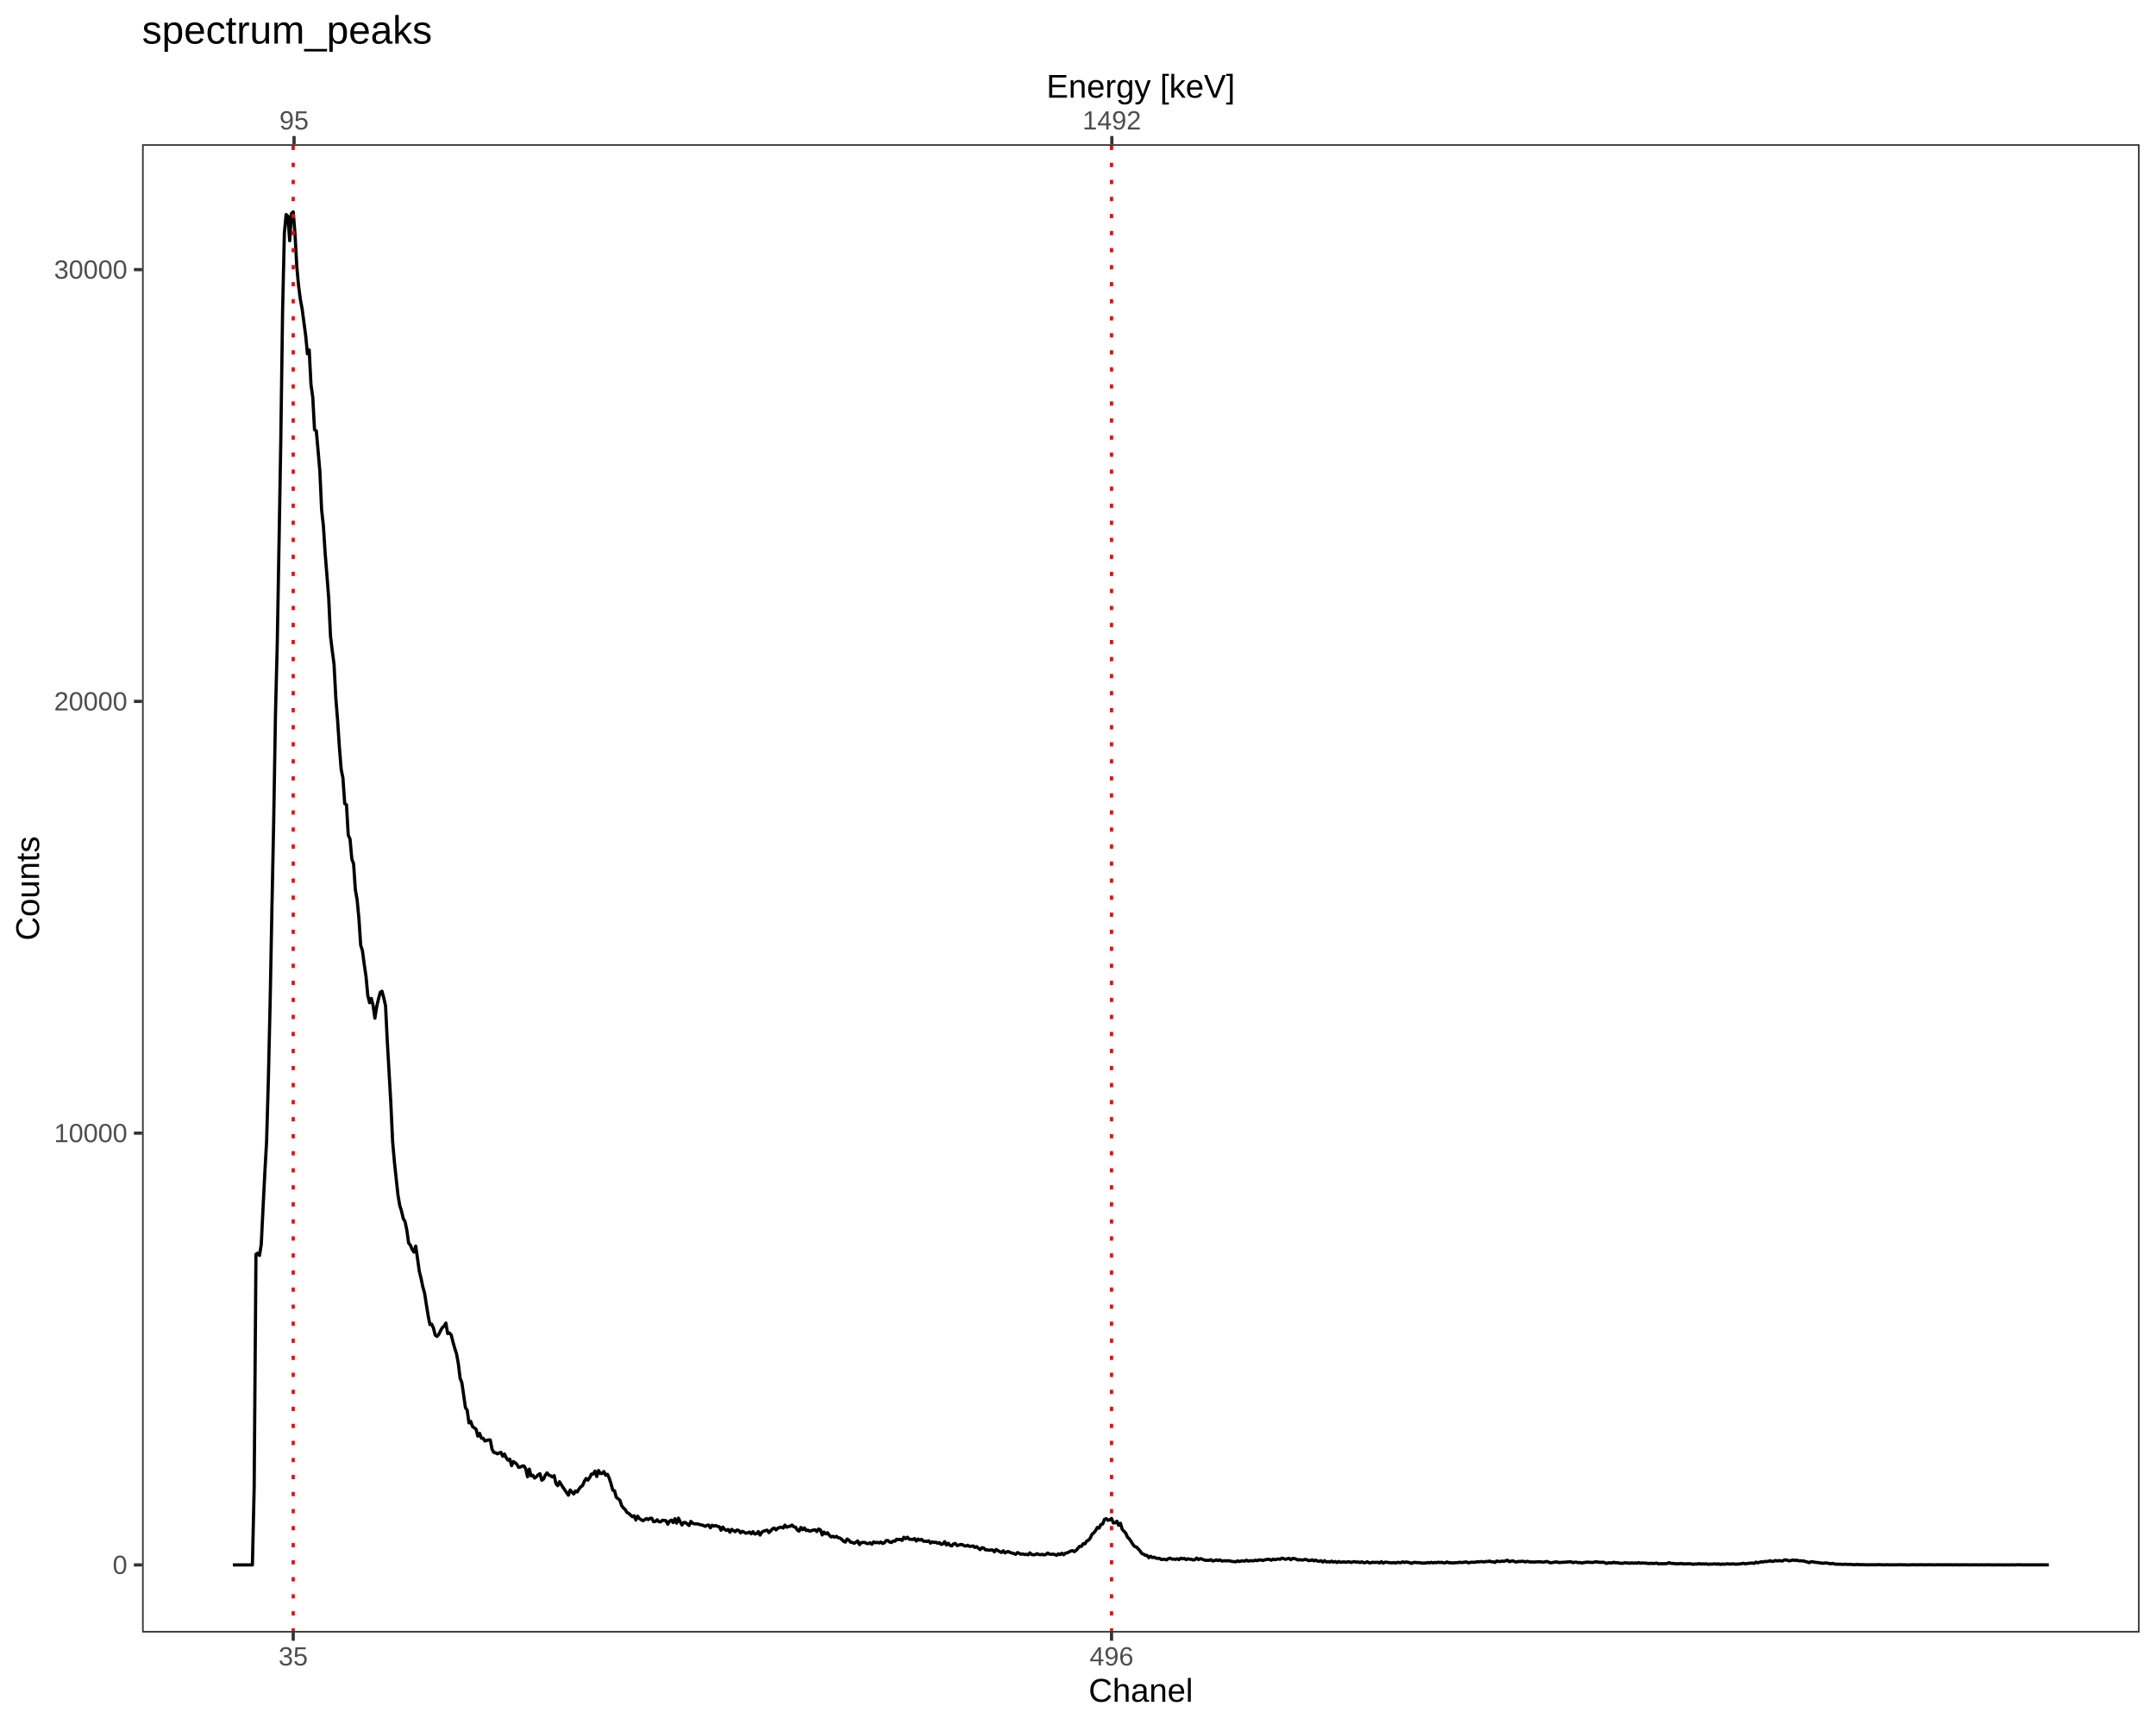
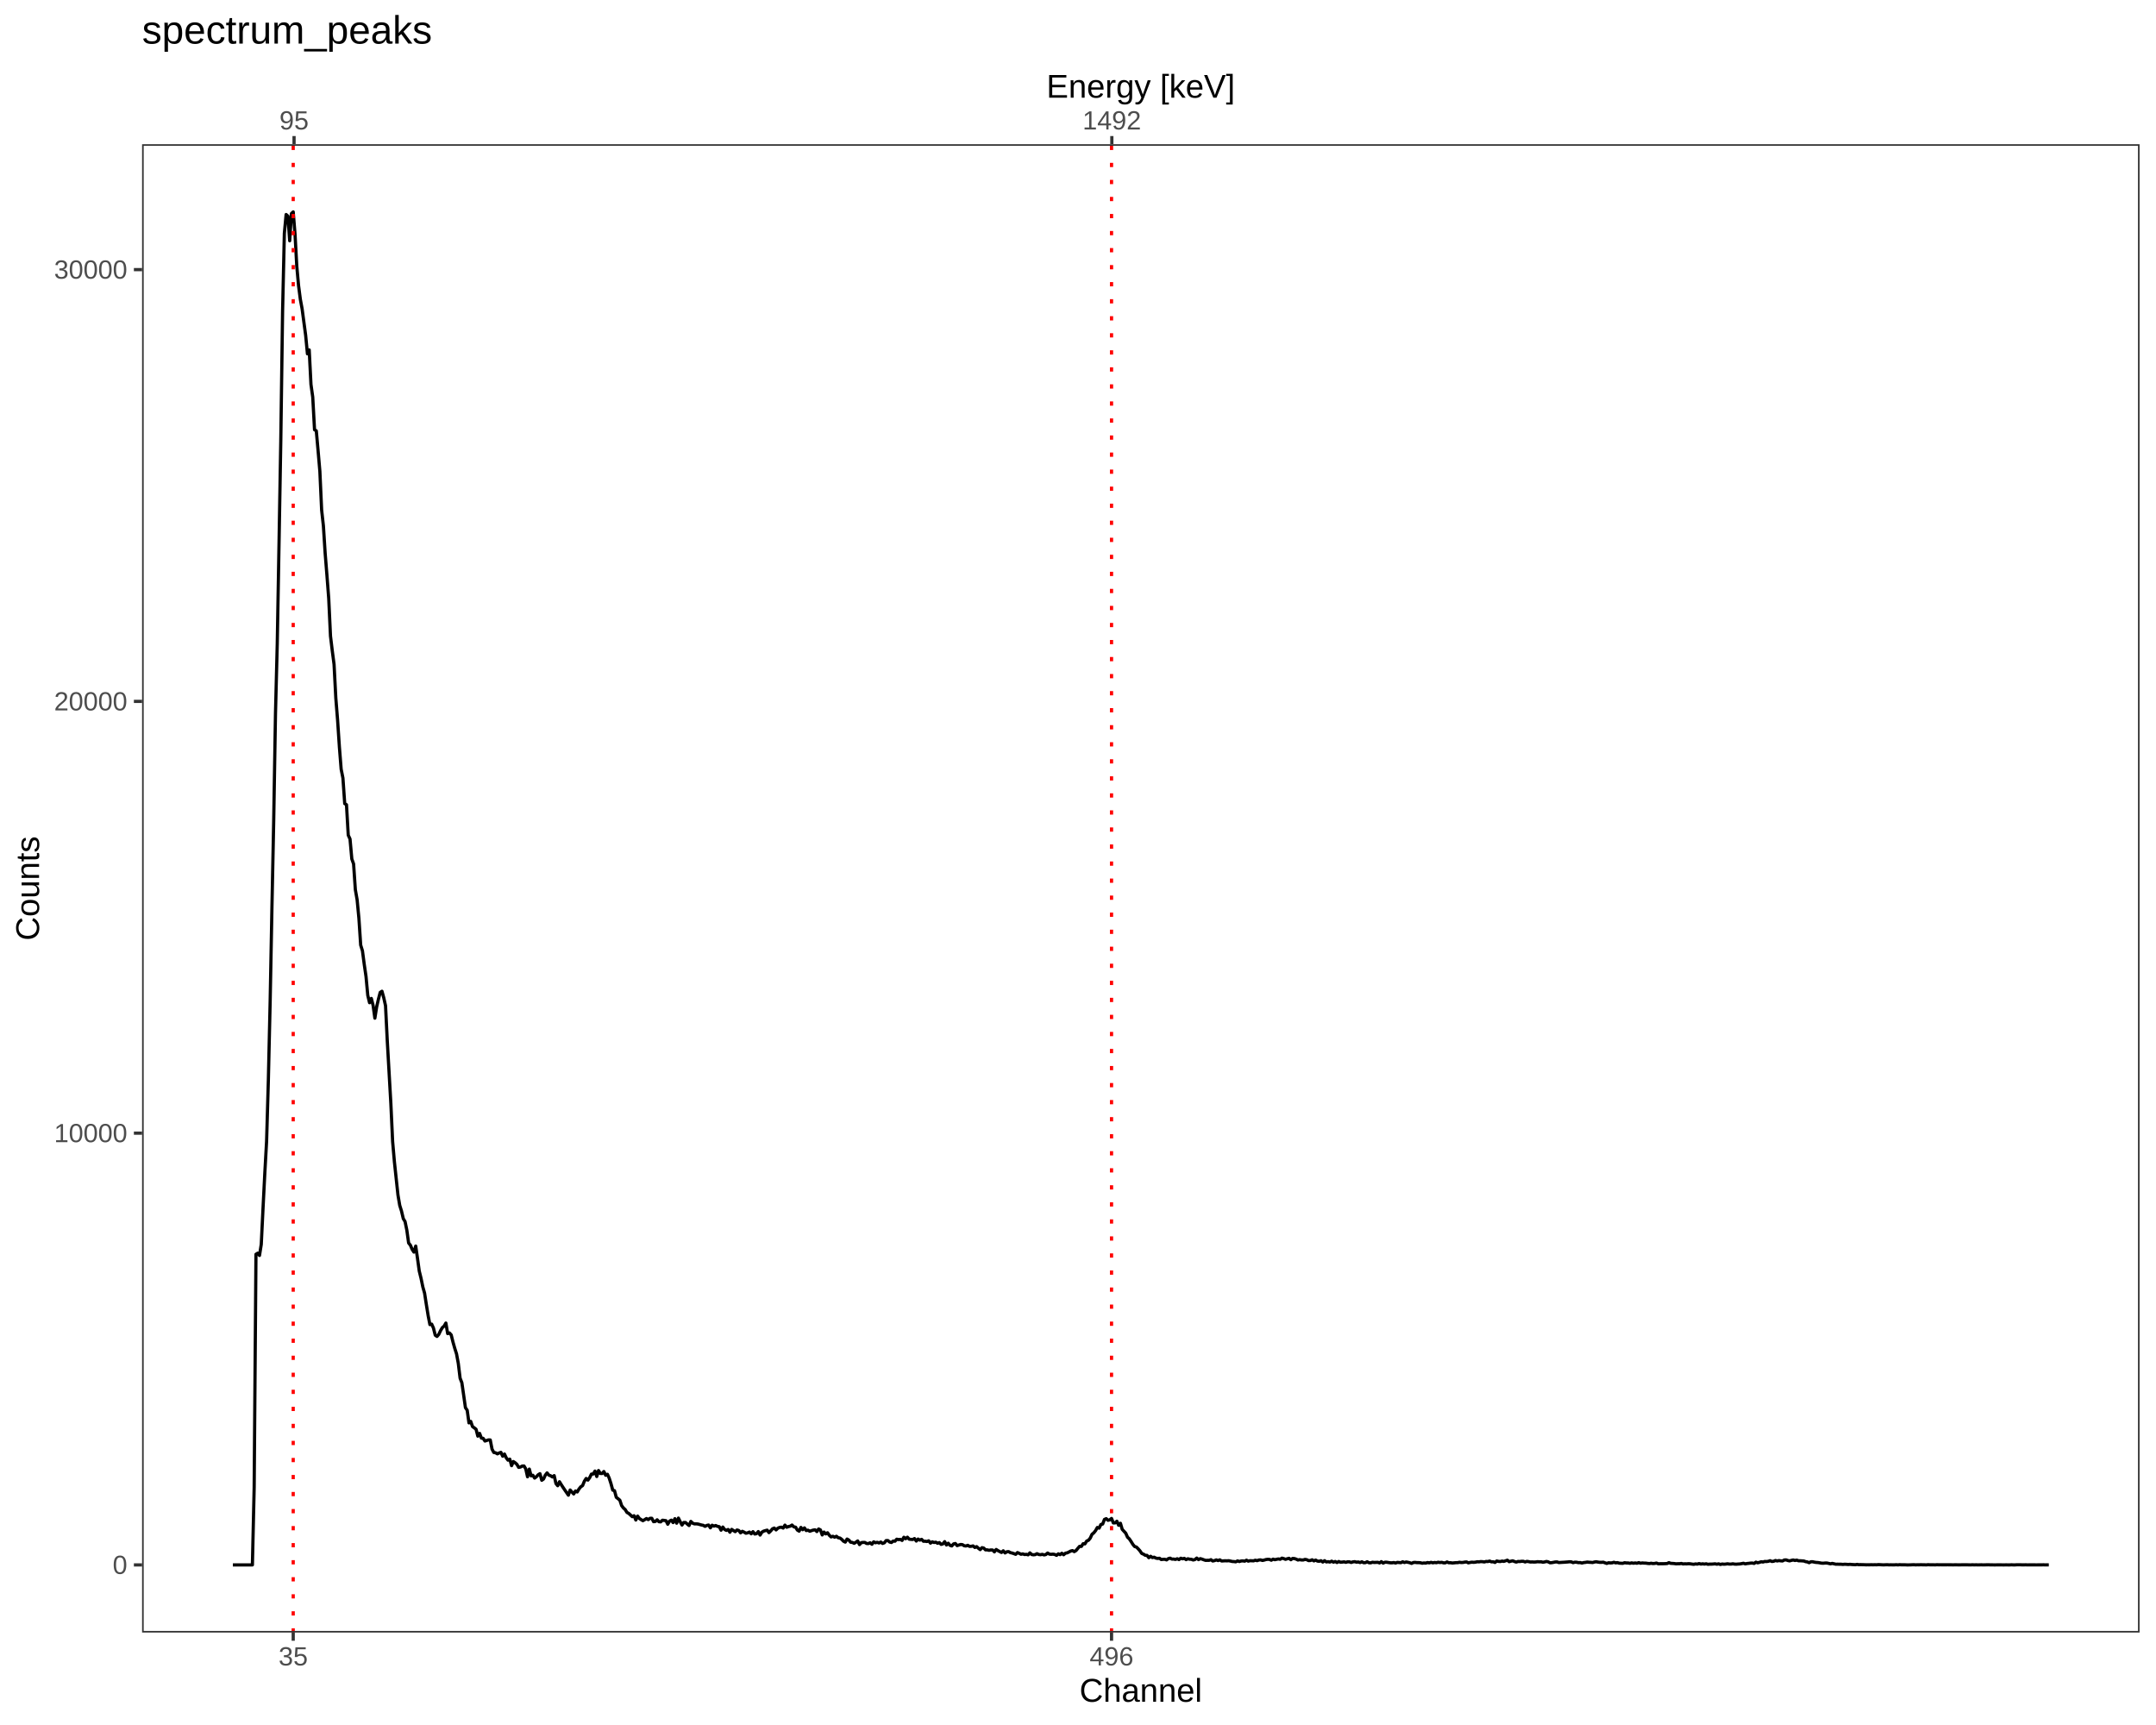
<svg xmlns="http://www.w3.org/2000/svg" viewBox="0 0 720.00 576.00">
  <defs>
    <style type="text/css">
    line, polyline, polygon, path, rect, circle {
      fill: none;
      stroke: #000000;
      stroke-linecap: round;
      stroke-linejoin: round;
      stroke-miterlimit: 10.00;
    }
  </style>
  </defs>
  <rect width="100%" height="100%" style="stroke: none; fill: #FFFFFF;" />
  <rect x="0.00" y="0.00" width="720.00" height="576.00" style="stroke-width: 1.07; stroke: #FFFFFF; fill: #FFFFFF;" />
  <defs>
    <clipPath id="cpNDcuNDV8NzE0LjUyfDU0NS4xM3w0OC4xNg==">
      <rect x="47.45" y="48.16" width="667.07" height="496.97" />
    </clipPath>
  </defs>
  <rect x="47.45" y="48.16" width="667.07" height="496.97" style="stroke-width: 1.07; stroke: none; fill: #FFFFFF;" clip-path="url(#cpNDcuNDV8NzE0LjUyfDU0NS4xM3w0OC4xNg==)" />
  <polyline points="77.77,522.54 78.36,522.54 78.95,522.54 79.55,522.54 80.14,522.54 80.73,522.54 81.33,522.54 81.92,522.54 82.51,522.54 83.10,522.54 83.70,522.54 84.29,522.54 84.88,496.73 85.48,418.82 86.07,418.45 86.66,419.21 87.25,415.49 87.85,403.21 88.44,391.66 89.03,381.07 89.62,360.62 90.22,334.33 90.81,303.24 91.40,274.28 92.00,238.22 92.59,214.94 93.18,181.49 93.77,147.21 94.37,103.94 94.96,77.95 95.55,71.63 96.15,72.16 96.74,80.40 97.33,71.30 97.92,70.75 98.52,78.13 99.11,88.86 99.70,95.33 100.30,99.95 100.89,103.12 101.48,107.54 102.07,111.93 102.67,118.15 103.26,116.84 103.85,128.39 104.44,132.59 105.04,143.50 105.63,143.86 106.22,150.45 106.82,157.37 107.41,170.30 108.00,175.61 108.59,184.79 109.19,192.23 109.78,199.86 110.37,212.41 110.97,217.36 111.56,221.84 112.15,233.15 112.74,240.46 113.34,249.44 113.93,256.85 114.52,259.80 115.12,268.34 115.71,268.70 116.30,278.88 116.89,280.16 117.49,286.82 118.08,288.46 118.67,297.07 119.26,300.43 119.86,306.67 120.45,315.58 121.04,317.49 121.64,322.01 122.23,326.05 122.82,332.36 123.41,334.82 124.01,333.39 124.60,335.74 125.19,339.98 125.79,336.19 126.38,333.63 126.97,331.37 127.56,330.99 128.16,333.17 128.75,335.82 129.34,347.70 129.94,358.19 130.53,368.55 131.12,381.21 131.71,387.94 132.31,393.55 132.90,399.03 133.49,402.49 134.08,404.38 134.68,406.92 135.27,407.90 135.86,410.75 136.46,415.05 137.05,415.78 137.64,417.19 138.23,418.09 138.83,416.08 139.42,420.16 140.01,424.42 140.61,426.85 141.20,429.71 141.79,431.80 142.38,435.61 142.98,439.30 143.57,442.30 144.16,442.14 144.75,443.45 145.35,445.84 145.94,446.25 146.53,445.57 147.13,444.31 147.72,443.32 148.31,442.81 148.90,441.78 149.50,445.31 150.09,445.09 150.68,445.74 151.28,448.15 151.87,450.22 152.46,452.08 153.05,455.26 153.65,460.19 154.24,461.72 154.83,465.78 155.43,470.03 156.02,470.90 156.61,475.12 157.20,474.62 157.80,476.36 158.39,476.78 158.98,477.24 159.57,479.55 160.17,478.63 160.76,480.20 161.35,480.28 161.95,481.18 162.54,480.99 163.13,480.80 163.72,480.82 164.32,483.90 164.91,485.00 165.50,485.10 166.10,485.46 166.69,485.17 167.28,484.96 167.87,486.25 168.47,485.52 169.06,486.79 169.65,487.57 170.25,487.23 170.84,489.41 171.43,488.03 172.02,488.42 172.62,488.96 173.21,489.97 173.80,489.86 174.39,489.53 174.99,489.51 175.58,490.48 176.17,493.12 176.77,490.55 177.36,492.81 177.95,492.61 178.54,493.55 179.14,493.09 179.73,492.44 180.32,492.08 180.92,494.28 181.51,493.87 182.10,492.57 182.69,491.82 183.29,492.57 183.88,492.78 184.47,493.17 185.07,492.73 185.66,495.38 186.25,496.10 186.84,494.77 187.44,495.75 188.03,496.66 188.62,497.53 189.21,498.39 189.81,499.26 190.40,497.53 190.99,498.20 191.59,498.85 192.18,497.86 192.77,498.19 193.36,497.18 193.96,496.45 194.55,496.07 195.14,494.62 195.74,493.68 196.33,494.23 196.92,493.42 197.51,492.22 198.11,492.19 198.70,491.21 199.29,493.03 199.88,491.03 200.48,492.01 201.07,492.03 201.66,491.36 202.26,492.61 202.85,492.28 203.44,493.55 204.03,495.38 204.63,497.58 205.22,497.76 205.81,499.98 206.41,500.44 207.00,500.94 207.59,502.73 208.18,503.52 208.78,504.06 209.37,505.02 209.96,505.34 210.56,505.89 211.15,506.44 211.74,506.12 212.33,507.55 212.93,506.24 213.52,507.04 214.11,507.43 214.70,507.78 215.30,507.43 215.89,507.06 216.48,507.42 217.08,506.98 217.67,506.98 218.26,508.11 218.85,508.04 219.45,507.48 220.04,508.12 220.63,508.17 221.23,507.62 221.82,507.69 222.41,507.78 223.00,508.96 223.60,507.92 224.19,507.60 224.78,508.41 225.38,507.11 225.97,508.61 226.56,506.91 227.15,508.11 227.75,509.23 228.34,508.37 228.93,508.38 229.52,508.90 230.12,509.39 230.71,508.02 231.30,508.61 231.90,508.84 232.49,508.83 233.08,508.89 233.67,509.05 234.27,509.22 234.86,509.33 235.45,509.67 236.05,509.36 236.64,509.23 237.23,510.16 237.82,509.29 238.42,509.59 239.01,509.39 239.60,509.68 240.20,509.78 240.79,510.95 241.38,509.90 241.97,510.70 242.57,511.02 243.16,510.72 243.75,511.63 244.34,510.68 244.94,511.08 245.53,511.44 246.12,510.88 246.72,511.05 247.31,511.84 247.90,511.32 248.49,511.60 249.09,511.96 249.68,511.84 250.27,511.57 250.87,512.16 251.46,511.44 252.05,512.23 252.64,512.12 253.24,511.41 253.83,512.58 254.42,511.63 255.01,511.27 255.61,511.09 256.20,510.94 256.79,511.76 257.39,511.18 257.98,510.49 258.57,510.24 259.16,510.86 259.76,510.29 260.35,510.03 260.94,509.94 261.54,510.24 262.13,509.26 262.72,509.97 263.31,509.74 263.91,509.61 264.50,509.23 265.09,509.84 265.69,509.94 266.28,510.91 266.87,511.27 267.46,510.03 268.06,510.79 268.65,510.19 269.24,511.07 269.83,510.95 270.43,511.30 271.02,511.09 271.61,510.91 272.21,510.83 272.80,511.41 273.39,510.55 273.98,510.85 274.58,512.54 275.17,511.57 275.76,512.19 276.36,511.81 276.95,512.65 277.54,513.20 278.13,512.98 278.73,513.29 279.32,512.98 279.91,513.47 280.51,513.57 281.10,514.01 281.69,514.63 282.28,514.93 282.88,513.91 283.47,514.25 284.06,514.96 284.65,515.04 285.25,515.33 285.84,514.97 286.43,514.54 287.03,515.76 287.62,515.12 288.21,515.03 288.80,515.03 289.40,515.39 289.99,515.42 290.58,515.15 291.18,515.65 291.77,514.84 292.36,515.15 292.95,514.99 293.55,515.22 294.14,514.90 294.73,515.38 295.33,515.16 295.92,514.42 296.51,514.41 297.10,514.91 297.70,515.06 298.29,514.57 298.88,514.63 299.47,513.96 300.07,514.09 300.66,514.02 301.25,514.37 301.85,513.31 302.44,513.80 303.03,513.29 303.62,513.95 304.22,514.02 304.81,514.06 305.40,513.75 306.00,514.58 306.59,513.91 307.18,514.27 307.77,514.01 308.37,514.64 308.96,514.63 309.55,514.73 310.14,514.50 310.74,515.27 311.33,514.83 311.92,515.06 312.52,514.96 313.11,515.32 313.70,515.09 314.29,515.69 314.89,515.52 315.48,514.77 316.07,515.89 316.67,515.30 317.26,516.02 317.85,516.21 318.44,515.53 319.04,515.39 319.63,516.10 320.22,515.91 320.82,515.72 321.41,515.78 322.00,516.15 322.59,516.23 323.19,516.00 323.78,516.36 324.37,516.33 324.96,516.20 325.56,516.72 326.15,516.44 326.74,516.98 327.34,517.44 327.93,516.79 328.52,516.92 329.11,517.52 329.71,517.52 330.30,517.67 330.89,517.55 331.49,517.58 332.08,518.19 332.67,517.39 333.26,517.77 333.86,518.09 334.45,518.39 335.04,517.83 335.64,518.55 336.23,518.16 336.82,518.10 337.41,518.45 338.01,518.58 338.60,518.78 339.19,519.01 339.78,518.42 340.38,518.69 340.97,518.99 341.56,518.86 342.16,519.08 342.75,519.01 343.34,519.18 343.93,518.52 344.53,519.08 345.12,519.17 345.71,519.11 346.31,518.79 346.90,519.07 347.49,519.14 348.08,519.01 348.68,519.21 349.27,519.08 349.86,518.58 350.46,518.95 351.05,519.01 351.64,518.95 352.23,519.05 352.83,519.35 353.42,518.84 354.01,519.12 354.60,518.65 355.20,519.15 355.79,518.63 356.38,518.52 356.98,518.23 357.57,517.91 358.16,517.77 358.75,518.11 359.35,517.74 359.94,517.02 360.53,516.34 361.13,516.37 361.72,515.46 362.31,515.52 362.90,514.57 363.50,514.32 364.09,513.59 364.68,512.32 365.27,511.84 365.87,511.09 366.46,510.04 367.05,510.27 367.65,509.05 368.24,508.89 368.83,507.36 369.42,507.10 370.02,507.65 370.61,507.49 371.20,507.03 371.80,508.53 372.39,508.51 372.98,507.95 373.57,509.31 374.17,508.64 374.76,510.66 375.35,511.31 375.95,511.96 376.54,513.29 377.13,513.83 377.72,514.71 378.32,515.68 378.91,516.41 379.50,516.57 380.09,517.16 380.69,517.84 381.28,518.71 381.87,518.95 382.47,519.34 383.06,519.37 383.65,520.13 384.24,519.66 384.84,520.09 385.43,519.97 386.02,520.28 386.62,520.38 387.21,520.32 387.80,520.75 388.39,520.68 388.99,520.67 389.58,520.87 390.17,520.44 390.77,520.29 391.36,520.61 391.95,520.59 392.54,520.72 393.14,520.48 393.73,520.77 394.32,520.31 394.91,520.51 395.51,520.36 396.10,520.78 396.69,520.49 397.29,520.64 397.88,520.67 398.47,520.91 399.06,520.75 399.66,520.26 400.25,520.78 400.84,520.45 401.44,520.62 402.03,520.84 402.62,521.03 403.21,521.01 403.81,521.01 404.40,520.80 404.99,521.24 405.59,521.11 406.18,520.87 406.77,521.10 407.36,520.85 407.96,521.24 408.55,521.20 409.14,521.16 409.73,521.19 410.33,521.14 410.92,521.26 411.51,521.40 412.11,521.43 412.70,521.52 413.29,521.20 413.88,521.42 414.48,521.23 415.07,521.20 415.66,521.30 416.26,520.97 416.85,521.29 417.44,521.14 418.03,521.16 418.63,521.19 419.22,520.97 419.81,521.14 420.40,520.91 421.00,520.87 421.59,521.06 422.18,520.93 422.78,520.75 423.37,520.67 423.96,520.71 424.55,520.98 425.15,520.62 425.74,520.81 426.33,520.67 426.93,520.55 427.52,520.67 428.11,520.28 428.70,520.44 429.30,520.68 429.89,520.49 430.48,520.34 431.08,520.81 431.67,520.39 432.26,520.42 432.85,520.61 433.45,520.91 434.04,520.78 434.63,520.90 435.22,520.90 435.82,520.70 436.41,520.81 437.00,521.11 437.60,521.08 438.19,520.83 438.78,521.21 439.37,520.93 439.97,521.27 440.56,521.33 441.15,521.14 441.75,521.59 442.34,521.13 442.93,521.55 443.52,521.46 444.12,521.59 444.71,521.29 445.30,521.63 445.90,521.40 446.49,521.75 447.08,521.40 447.67,521.65 448.27,521.60 448.86,521.52 449.45,521.69 450.04,521.50 450.64,521.52 451.23,521.73 451.82,521.53 452.42,521.46 453.01,521.63 453.60,521.56 454.19,521.76 454.79,521.50 455.38,521.81 455.97,521.79 456.57,521.49 457.16,521.82 457.75,521.85 458.34,521.65 458.94,521.73 459.53,521.70 460.12,521.68 460.72,521.89 461.31,521.45 461.90,521.94 462.49,521.65 463.09,521.65 463.68,521.75 464.27,521.83 464.86,521.85 465.46,521.75 466.05,521.92 466.64,521.70 467.24,521.75 467.83,521.81 468.42,521.50 469.01,521.75 469.61,521.56 470.20,521.68 470.79,521.81 471.39,522.04 471.98,521.75 472.57,521.70 473.16,521.78 473.76,521.78 474.35,521.82 474.94,521.98 475.53,521.89 476.13,521.94 476.72,521.75 477.31,521.86 477.91,521.68 478.50,521.85 479.09,521.73 479.68,521.81 480.28,521.65 480.87,521.75 481.46,521.68 482.06,521.85 482.65,521.85 483.24,521.56 483.83,521.83 484.43,521.81 485.02,521.91 485.61,521.85 486.21,521.79 486.80,521.79 487.39,521.66 487.98,521.75 488.58,521.72 489.17,521.60 489.76,521.55 490.35,521.86 490.95,521.72 491.54,521.63 492.13,521.68 492.73,521.63 493.32,521.49 493.91,521.53 494.50,521.43 495.10,521.47 495.69,521.56 496.28,521.39 496.88,521.42 497.47,521.26 498.06,521.52 498.65,521.49 499.25,521.73 499.84,521.24 500.43,521.37 501.03,521.42 501.62,521.26 502.21,521.37 502.80,521.17 503.40,520.97 503.99,521.47 504.58,521.30 505.17,521.17 505.77,521.42 506.36,521.60 506.95,521.39 507.55,521.42 508.14,521.33 508.73,521.34 509.32,521.56 509.92,521.36 510.51,521.45 511.10,521.58 511.70,521.55 512.29,521.59 512.88,521.56 513.47,521.47 514.07,521.52 514.66,521.50 515.25,521.65 515.85,521.55 516.44,521.39 517.03,521.52 517.62,521.83 518.22,521.79 518.81,521.68 519.40,521.56 519.99,521.55 520.59,521.76 521.18,521.72 521.77,521.68 522.37,521.65 522.96,521.60 523.55,521.56 524.14,521.49 524.74,521.53 525.33,521.79 525.92,521.63 526.52,521.65 527.11,521.79 527.70,521.76 528.29,521.92 528.89,521.76 529.48,521.70 530.07,521.59 530.66,521.66 531.26,521.69 531.85,521.75 532.44,521.58 533.04,521.49 533.63,521.60 534.22,521.69 534.81,521.69 535.41,521.63 536.00,521.85 536.59,522.05 537.19,521.82 537.78,521.88 538.37,521.85 538.96,521.66 539.56,521.86 540.15,521.78 540.74,521.96 541.34,521.99 541.93,522.02 542.52,521.81 543.11,521.89 543.71,521.89 544.30,522.01 544.89,521.86 545.48,521.98 546.08,521.89 546.67,521.99 547.26,521.78 547.86,521.98 548.45,521.89 549.04,521.94 549.63,521.95 550.23,522.04 550.82,522.09 551.41,521.99 552.01,522.09 552.60,522.05 553.19,521.92 553.78,522.18 554.38,522.15 554.97,522.14 555.56,522.14 556.16,522.12 556.75,522.08 557.34,521.79 557.93,522.02 558.53,522.05 559.12,522.09 559.71,522.18 560.30,522.15 560.90,522.15 561.49,522.05 562.08,522.22 562.68,522.17 563.27,522.20 563.86,522.14 564.45,522.17 565.05,522.27 565.64,522.34 566.23,522.21 566.83,522.28 567.42,522.09 568.01,522.27 568.60,522.18 569.20,522.27 569.79,522.17 570.38,522.34 570.98,522.28 571.57,522.28 572.16,522.24 572.75,522.18 573.35,522.32 573.94,522.18 574.53,522.40 575.12,522.24 575.72,522.31 576.31,522.27 576.90,522.17 577.50,522.27 578.09,522.27 578.68,522.17 579.27,522.28 579.87,522.30 580.46,522.25 581.05,522.22 581.65,522.11 582.24,521.99 582.83,522.20 583.42,522.08 584.02,522.02 584.61,521.94 585.20,521.92 585.79,522.05 586.39,521.62 586.98,521.85 587.57,521.69 588.17,521.49 588.76,521.58 589.35,521.39 589.94,521.42 590.54,521.34 591.13,521.13 591.72,521.40 592.32,521.33 592.91,521.07 593.50,521.23 594.09,521.10 594.69,521.19 595.28,521.23 595.87,520.90 596.47,520.87 597.06,521.08 597.65,521.20 598.24,521.03 598.84,520.90 599.43,521.07 600.02,520.94 600.61,521.16 601.21,521.16 601.80,521.20 602.39,521.24 602.99,521.46 603.58,521.55 604.17,521.81 604.76,521.49 605.36,521.49 605.95,521.63 606.54,521.72 607.14,521.75 607.73,521.85 608.32,521.96 608.91,521.98 609.51,521.91 610.10,521.91 610.69,522.04 611.29,522.18 611.88,522.04 612.47,522.17 613.06,522.31 613.66,522.30 614.25,522.32 614.84,522.32 615.43,522.38 616.03,522.32 616.62,522.35 617.21,522.40 617.81,522.35 618.40,522.41 618.99,522.44 619.58,522.48 620.18,522.37 620.77,522.47 621.36,522.45 621.96,522.47 622.55,522.48 623.14,522.51 623.73,522.50 624.33,522.51 624.92,522.48 625.51,522.51 626.11,522.48 626.70,522.51 627.29,522.44 627.88,522.47 628.48,522.51 629.07,522.53 629.66,522.50 630.25,522.48 630.85,522.53 631.44,522.51 632.03,522.53 632.63,522.53 633.22,522.48 633.81,522.54 634.40,522.47 635.00,522.51 635.59,522.51 636.18,522.51 636.78,522.54 637.37,522.54 637.96,522.53 638.55,522.50 639.15,522.48 639.74,522.53 640.33,522.50 640.92,522.51 641.52,522.48 642.11,522.51 642.70,522.51 643.30,522.54 643.89,522.47 644.48,522.51 645.07,522.51 645.67,522.51 646.26,522.53 646.85,522.48 647.45,522.51 648.04,522.50 648.63,522.51 649.22,522.51 649.82,522.51 650.41,522.50 651.00,522.51 651.60,522.51 652.19,522.53 652.78,522.51 653.37,522.51 653.97,522.53 654.56,522.53 655.15,522.51 655.74,522.51 656.34,522.51 656.93,522.51 657.52,522.53 658.12,522.54 658.71,522.50 659.30,522.54 659.89,522.51 660.49,522.54 661.08,522.53 661.67,522.51 662.27,522.54 662.86,522.53 663.45,522.51 664.04,522.50 664.64,522.53 665.23,522.53 665.82,522.54 666.42,522.54 667.01,522.53 667.60,522.53 668.19,522.53 668.79,522.54 669.38,522.54 669.97,522.53 670.56,522.54 671.16,522.54 671.75,522.51 672.34,522.54 672.94,522.54 673.53,522.50 674.12,522.50 674.71,522.50 675.31,522.53 675.90,522.53 676.49,522.51 677.09,522.54 677.68,522.53 678.27,522.53 678.86,522.53 679.46,522.53 680.05,522.54 680.64,522.53 681.24,522.53 681.83,522.53 682.42,522.51 683.01,522.54 683.61,522.53 684.20,522.54 " style="stroke-width: 1.07; stroke-linecap: butt;" clip-path="url(#cpNDcuNDV8NzE0LjUyfDU0NS4xM3w0OC4xNg==)" />
  <line x1="97.92" y1="545.13" x2="97.92" y2="48.16" style="stroke-width: 1.07; stroke: #FF0000; stroke-dasharray: 1.42,4.27; stroke-linecap: butt;" clip-path="url(#cpNDcuNDV8NzE0LjUyfDU0NS4xM3w0OC4xNg==)" />
  <line x1="371.20" y1="545.13" x2="371.20" y2="48.16" style="stroke-width: 1.07; stroke: #FF0000; stroke-dasharray: 1.42,4.27; stroke-linecap: butt;" clip-path="url(#cpNDcuNDV8NzE0LjUyfDU0NS4xM3w0OC4xNg==)" />
  <rect x="47.45" y="48.16" width="667.07" height="496.97" style="stroke-width: 1.07; stroke: #333333;" clip-path="url(#cpNDcuNDV8NzE0LjUyfDU0NS4xM3w0OC4xNg==)" />
  <defs>
    <clipPath id="cpMC4wMHw3MjAuMDB8NTc2LjAwfDAuMDA=">
      <rect x="0.00" y="0.00" width="720.00" height="576.00" />
    </clipPath>
  </defs>
  <g clip-path="url(#cpMC4wMHw3MjAuMDB8NTc2LjAwfDAuMDA=)">
    <text x="93.31" y="43.23" style="font-size: 8.80px; fill: #4D4D4D; font-family: Liberation Sans;" textLength="9.78px" lengthAdjust="spacingAndGlyphs">95</text>
  </g>
  <g clip-path="url(#cpMC4wMHw3MjAuMDB8NTc2LjAwfDAuMDA=)">
    <text x="361.52" y="43.23" style="font-size: 8.80px; fill: #4D4D4D; font-family: Liberation Sans;" textLength="19.56px" lengthAdjust="spacingAndGlyphs">1492</text>
  </g>
  <polyline points="98.20,48.16 98.20,45.42 " style="stroke-width: 1.07; stroke: #333333; stroke-linecap: butt;" clip-path="url(#cpMC4wMHw3MjAuMDB8NTc2LjAwfDAuMDA=)" />
  <polyline points="371.30,48.16 371.30,45.42 " style="stroke-width: 1.07; stroke: #333333; stroke-linecap: butt;" clip-path="url(#cpMC4wMHw3MjAuMDB8NTc2LjAwfDAuMDA=)" />
  <g clip-path="url(#cpMC4wMHw3MjAuMDB8NTc2LjAwfDAuMDA=)">
    <text x="37.63" y="525.56" style="font-size: 8.80px; fill: #4D4D4D; font-family: Liberation Sans;" textLength="4.89px" lengthAdjust="spacingAndGlyphs">0</text>
  </g>
  <g clip-path="url(#cpMC4wMHw3MjAuMDB8NTc2LjAwfDAuMDA=)">
    <text x="18.06" y="381.39" style="font-size: 8.80px; fill: #4D4D4D; font-family: Liberation Sans;" textLength="24.45px" lengthAdjust="spacingAndGlyphs">10000</text>
  </g>
  <g clip-path="url(#cpMC4wMHw3MjAuMDB8NTc2LjAwfDAuMDA=)">
    <text x="18.06" y="237.22" style="font-size: 8.80px; fill: #4D4D4D; font-family: Liberation Sans;" textLength="24.45px" lengthAdjust="spacingAndGlyphs">20000</text>
  </g>
  <g clip-path="url(#cpMC4wMHw3MjAuMDB8NTc2LjAwfDAuMDA=)">
    <text x="18.06" y="93.05" style="font-size: 8.80px; fill: #4D4D4D; font-family: Liberation Sans;" textLength="24.45px" lengthAdjust="spacingAndGlyphs">30000</text>
  </g>
  <polyline points="44.71,522.54 47.45,522.54 " style="stroke-width: 1.07; stroke: #333333; stroke-linecap: butt;" clip-path="url(#cpMC4wMHw3MjAuMDB8NTc2LjAwfDAuMDA=)" />
  <polyline points="44.71,378.37 47.45,378.37 " style="stroke-width: 1.07; stroke: #333333; stroke-linecap: butt;" clip-path="url(#cpMC4wMHw3MjAuMDB8NTc2LjAwfDAuMDA=)" />
  <polyline points="44.71,234.20 47.45,234.20 " style="stroke-width: 1.07; stroke: #333333; stroke-linecap: butt;" clip-path="url(#cpMC4wMHw3MjAuMDB8NTc2LjAwfDAuMDA=)" />
  <polyline points="44.71,90.03 47.45,90.03 " style="stroke-width: 1.07; stroke: #333333; stroke-linecap: butt;" clip-path="url(#cpMC4wMHw3MjAuMDB8NTc2LjAwfDAuMDA=)" />
  <polyline points="97.92,547.87 97.92,545.13 " style="stroke-width: 1.07; stroke: #333333; stroke-linecap: butt;" clip-path="url(#cpMC4wMHw3MjAuMDB8NTc2LjAwfDAuMDA=)" />
  <polyline points="371.20,547.87 371.20,545.13 " style="stroke-width: 1.07; stroke: #333333; stroke-linecap: butt;" clip-path="url(#cpMC4wMHw3MjAuMDB8NTc2LjAwfDAuMDA=)" />
  <g clip-path="url(#cpMC4wMHw3MjAuMDB8NTc2LjAwfDAuMDA=)">
    <text x="93.03" y="556.11" style="font-size: 8.80px; fill: #4D4D4D; font-family: Liberation Sans;" textLength="9.78px" lengthAdjust="spacingAndGlyphs">35</text>
  </g>
  <g clip-path="url(#cpMC4wMHw3MjAuMDB8NTc2LjAwfDAuMDA=)">
    <text x="363.87" y="556.11" style="font-size: 8.80px; fill: #4D4D4D; font-family: Liberation Sans;" textLength="14.67px" lengthAdjust="spacingAndGlyphs">496</text>
  </g>
  <g clip-path="url(#cpMC4wMHw3MjAuMDB8NTc2LjAwfDAuMDA=)">
    <text x="349.47" y="32.62" style="font-size: 11.00px; font-family: Liberation Sans;" textLength="63.03px" lengthAdjust="spacingAndGlyphs">Energy [keV]</text>
  </g>
  <g clip-path="url(#cpMC4wMHw3MjAuMDB8NTc2LjAwfDAuMDA=)">
-     <text x="363.55" y="568.24" style="font-size: 11.00px; font-family: Liberation Sans;" textLength="34.88px" lengthAdjust="spacingAndGlyphs">Chanel</text>
+     <text x="360.48" y="568.24" style="font-size: 11.00px; font-family: Liberation Sans;" textLength="41.00px" lengthAdjust="spacingAndGlyphs">Channel</text>
  </g>
  <g clip-path="url(#cpMC4wMHw3MjAuMDB8NTc2LjAwfDAuMDA=)">
    <text transform="translate(13.04,314.08) rotate(-90)" style="font-size: 11.00px; font-family: Liberation Sans;" textLength="34.88px" lengthAdjust="spacingAndGlyphs">Counts</text>
  </g>
  <g clip-path="url(#cpMC4wMHw3MjAuMDB8NTc2LjAwfDAuMDA=)">
    <text x="47.45" y="14.56" style="font-size: 13.20px; font-family: Liberation Sans;" textLength="96.70px" lengthAdjust="spacingAndGlyphs">spectrum_peaks</text>
  </g>
</svg>
